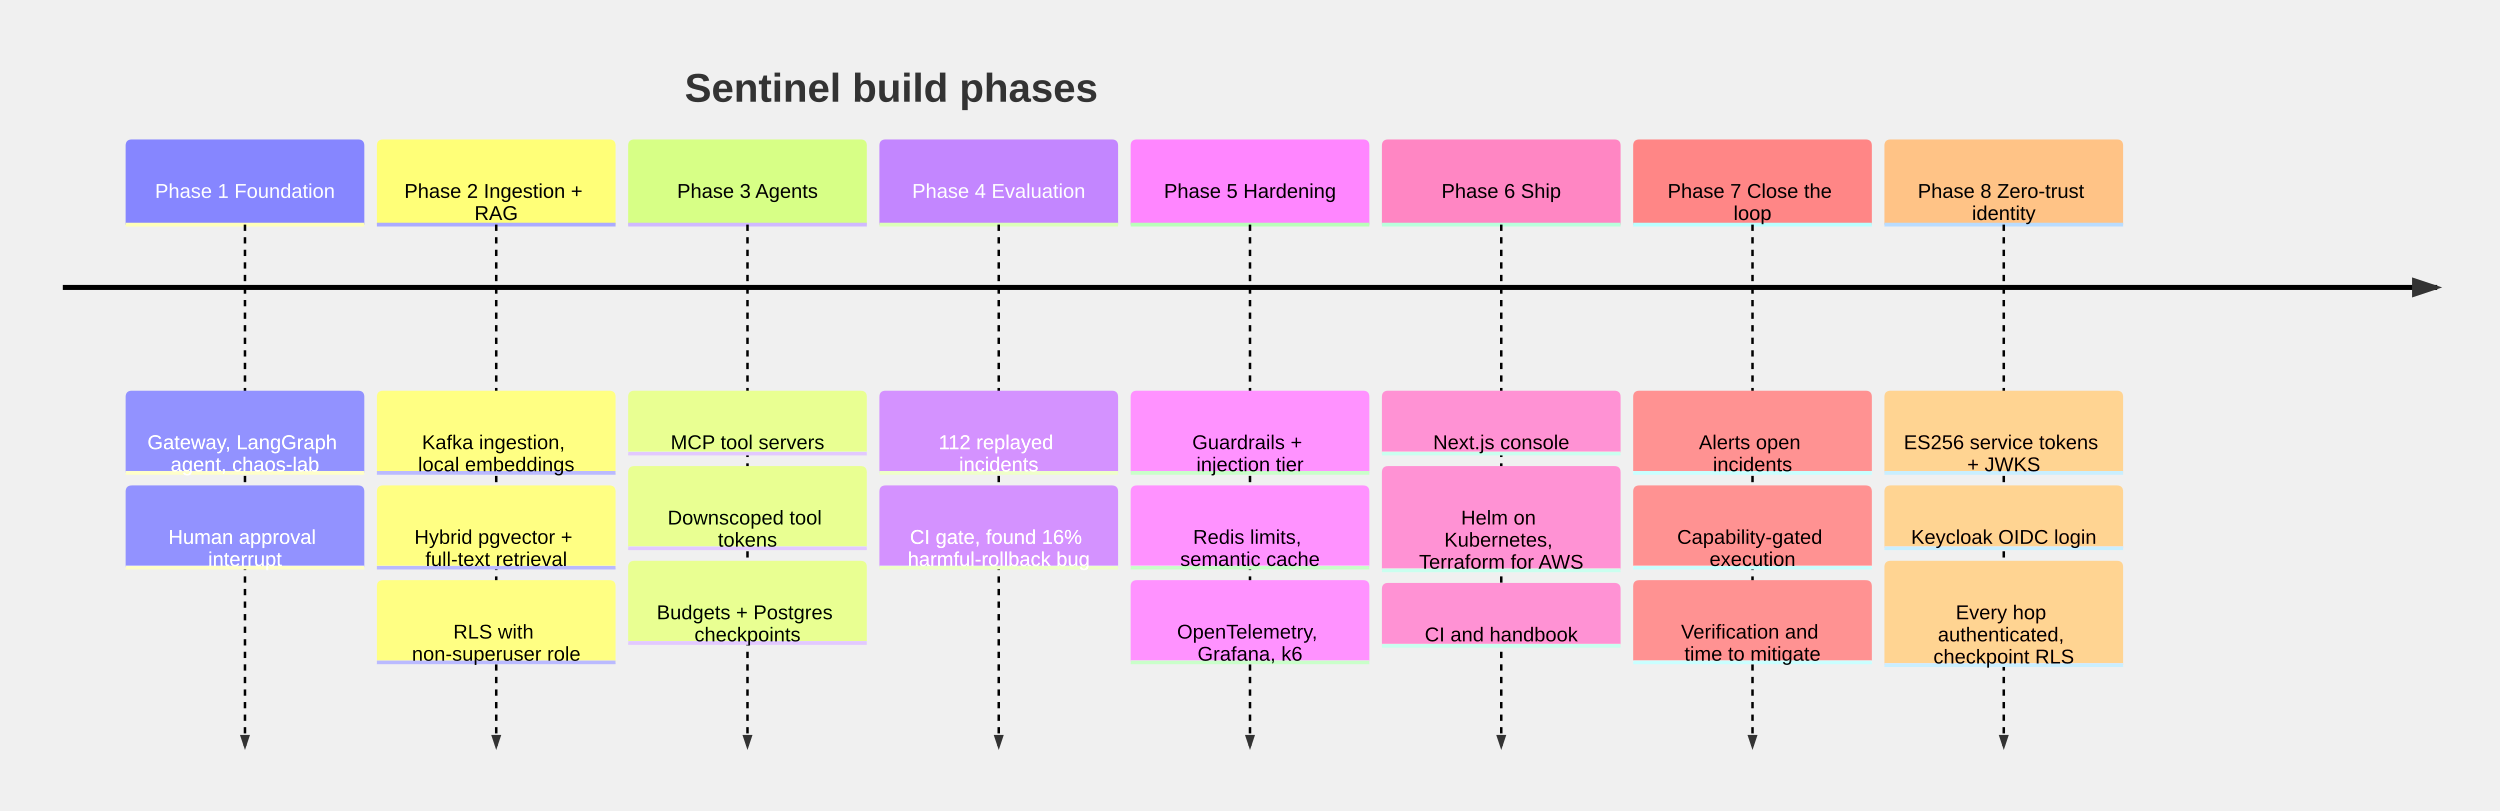
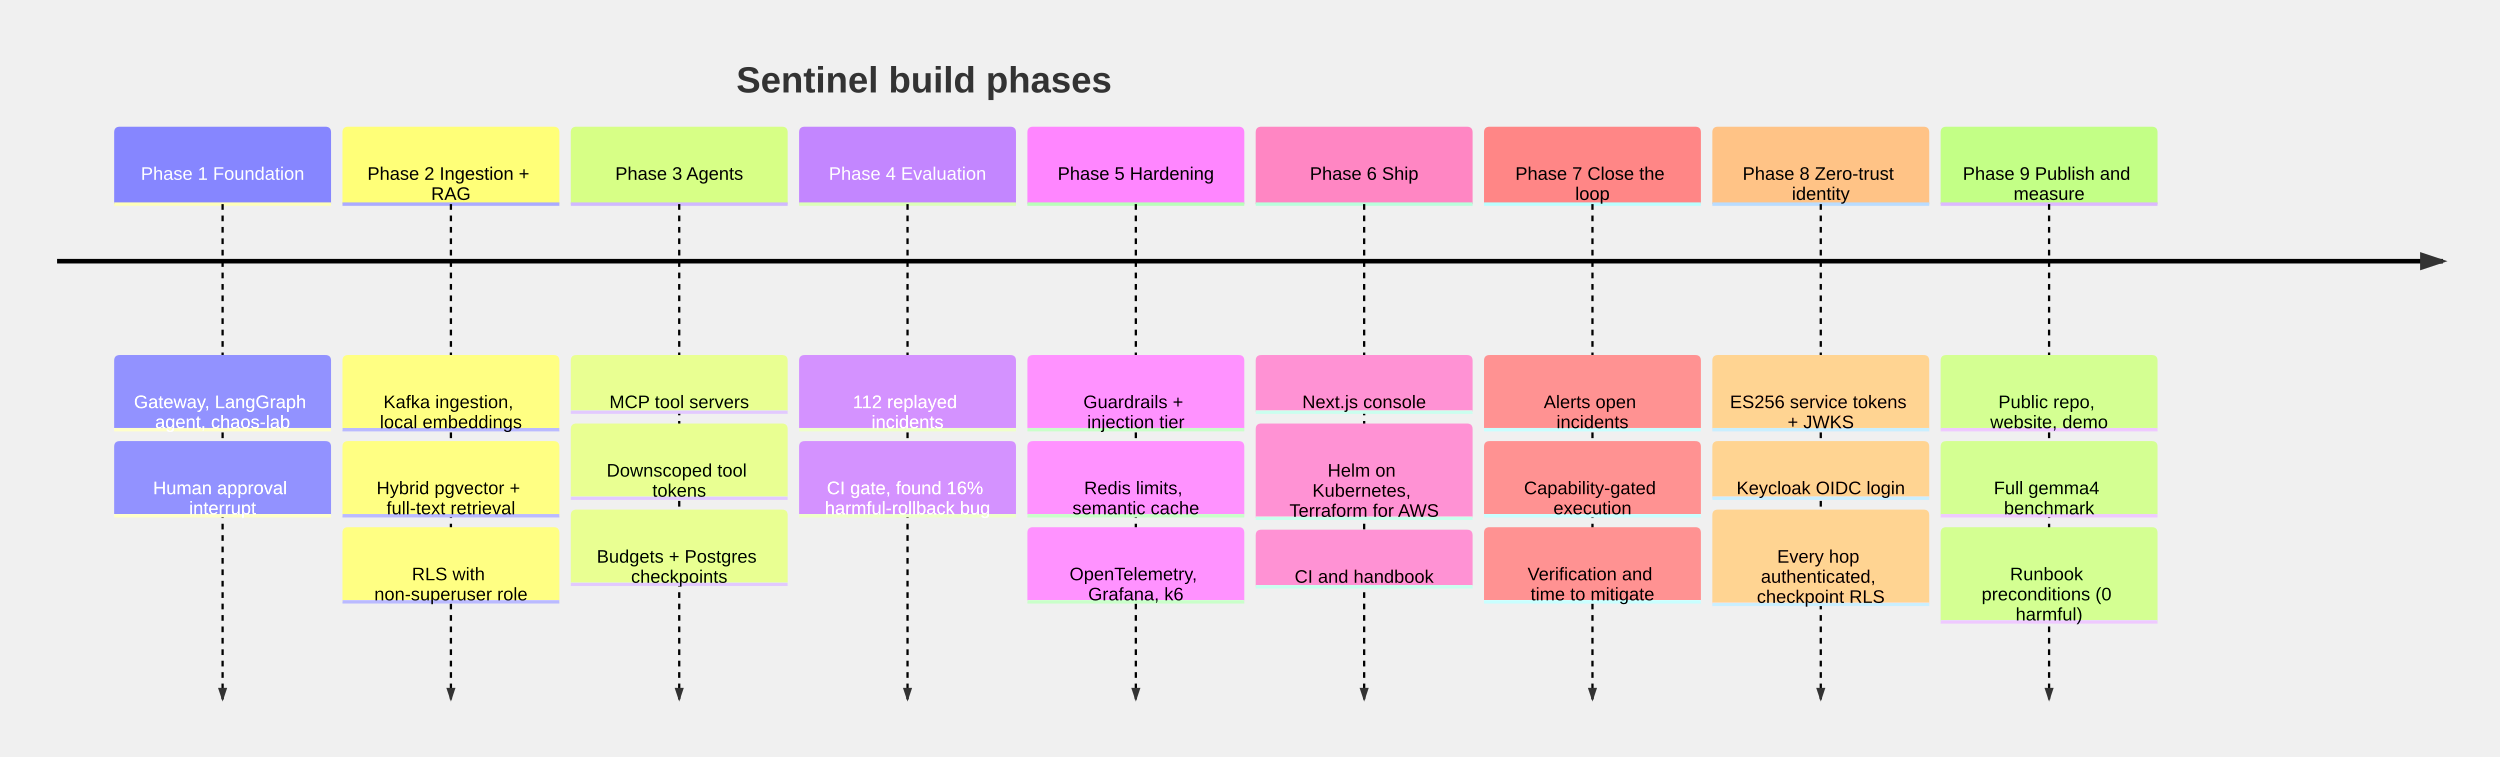
- <svg xmlns="http://www.w3.org/2000/svg" id="my-svg" width="100%" style="max-width: 1990px; background-color: white;" viewBox="100 -61 1990 645" role="graphics-document document" aria-roledescription="timeline">
+ <svg xmlns="http://www.w3.org/2000/svg" id="my-svg" width="100%" style="max-width: 2190px; background-color: white;" viewBox="100 -61 2190 662.6" role="graphics-document document" aria-roledescription="timeline">
  <style>#my-svg{font-family:"trebuchet ms",verdana,arial,sans-serif;font-size:16px;fill:#333;}@keyframes edge-animation-frame{from{stroke-dashoffset:0;}}@keyframes dash{to{stroke-dashoffset:0;}}#my-svg .edge-animation-slow{stroke-dasharray:9,5!important;stroke-dashoffset:900;animation:dash 50s linear infinite;stroke-linecap:round;}#my-svg .edge-animation-fast{stroke-dasharray:9,5!important;stroke-dashoffset:900;animation:dash 20s linear infinite;stroke-linecap:round;}#my-svg .error-icon{fill:#552222;}#my-svg .error-text{fill:#552222;stroke:#552222;}#my-svg .edge-thickness-normal{stroke-width:1px;}#my-svg .edge-thickness-thick{stroke-width:3.5px;}#my-svg .edge-pattern-solid{stroke-dasharray:0;}#my-svg .edge-thickness-invisible{stroke-width:0;fill:none;}#my-svg .edge-pattern-dashed{stroke-dasharray:3;}#my-svg .edge-pattern-dotted{stroke-dasharray:2;}#my-svg .marker{fill:#333333;stroke:#333333;}#my-svg .marker.cross{stroke:#333333;}#my-svg svg{font-family:"trebuchet ms",verdana,arial,sans-serif;font-size:16px;}#my-svg p{margin:0;}#my-svg .edge{stroke-width:3;}#my-svg .section--1 rect,#my-svg .section--1 path,#my-svg .section--1 circle,#my-svg .section--1 path{fill:hsl(240, 100%, 76.275%);}#my-svg .section--1 text{fill:#ffffff;}#my-svg .node-icon--1{font-size:40px;color:#ffffff;}#my-svg .section-edge--1{stroke:hsl(240, 100%, 76.275%);}#my-svg .edge-depth--1{stroke-width:17;}#my-svg .section--1 line{stroke:hsl(60, 100%, 86.275%);stroke-width:3;}#my-svg .lineWrapper line{stroke:#ffffff;}#my-svg .disabled,#my-svg .disabled circle,#my-svg .disabled text{fill:hsl(80, 100%, 96.275%);}#my-svg .disabled text{fill:#aaaa33;}#my-svg .section-0 rect,#my-svg .section-0 path,#my-svg .section-0 circle,#my-svg .section-0 path{fill:hsl(60, 100%, 73.529%);}#my-svg .section-0 text{fill:black;}#my-svg .node-icon-0{font-size:40px;color:black;}#my-svg .section-edge-0{stroke:hsl(60, 100%, 73.529%);}#my-svg .edge-depth-0{stroke-width:14;}#my-svg .section-0 line{stroke:hsl(240, 100%, 83.529%);stroke-width:3;}#my-svg .lineWrapper line{stroke:black;}#my-svg .disabled,#my-svg .disabled circle,#my-svg .disabled text{fill:hsl(80, 100%, 96.275%);}#my-svg .disabled text{fill:#aaaa33;}#my-svg .section-1 rect,#my-svg .section-1 path,#my-svg .section-1 circle,#my-svg .section-1 path{fill:hsl(80, 100%, 76.275%);}#my-svg .section-1 text{fill:black;}#my-svg .node-icon-1{font-size:40px;color:black;}#my-svg .section-edge-1{stroke:hsl(80, 100%, 76.275%);}#my-svg .edge-depth-1{stroke-width:11;}#my-svg .section-1 line{stroke:hsl(260, 100%, 86.275%);stroke-width:3;}#my-svg .lineWrapper line{stroke:black;}#my-svg .disabled,#my-svg .disabled circle,#my-svg .disabled text{fill:hsl(80, 100%, 96.275%);}#my-svg .disabled text{fill:#aaaa33;}#my-svg .section-2 rect,#my-svg .section-2 path,#my-svg .section-2 circle,#my-svg .section-2 path{fill:hsl(270, 100%, 76.275%);}#my-svg .section-2 text{fill:#ffffff;}#my-svg .node-icon-2{font-size:40px;color:#ffffff;}#my-svg .section-edge-2{stroke:hsl(270, 100%, 76.275%);}#my-svg .edge-depth-2{stroke-width:8;}#my-svg .section-2 line{stroke:hsl(90, 100%, 86.275%);stroke-width:3;}#my-svg .lineWrapper line{stroke:#ffffff;}#my-svg .disabled,#my-svg .disabled circle,#my-svg .disabled text{fill:hsl(80, 100%, 96.275%);}#my-svg .disabled text{fill:#aaaa33;}#my-svg .section-3 rect,#my-svg .section-3 path,#my-svg .section-3 circle,#my-svg .section-3 path{fill:hsl(300, 100%, 76.275%);}#my-svg .section-3 text{fill:black;}#my-svg .node-icon-3{font-size:40px;color:black;}#my-svg .section-edge-3{stroke:hsl(300, 100%, 76.275%);}#my-svg .edge-depth-3{stroke-width:5;}#my-svg .section-3 line{stroke:hsl(120, 100%, 86.275%);stroke-width:3;}#my-svg .lineWrapper line{stroke:black;}#my-svg .disabled,#my-svg .disabled circle,#my-svg .disabled text{fill:hsl(80, 100%, 96.275%);}#my-svg .disabled text{fill:#aaaa33;}#my-svg .section-4 rect,#my-svg .section-4 path,#my-svg .section-4 circle,#my-svg .section-4 path{fill:hsl(330, 100%, 76.275%);}#my-svg .section-4 text{fill:black;}#my-svg .node-icon-4{font-size:40px;color:black;}#my-svg .section-edge-4{stroke:hsl(330, 100%, 76.275%);}#my-svg .edge-depth-4{stroke-width:2;}#my-svg .section-4 line{stroke:hsl(150, 100%, 86.275%);stroke-width:3;}#my-svg .lineWrapper line{stroke:black;}#my-svg .disabled,#my-svg .disabled circle,#my-svg .disabled text{fill:hsl(80, 100%, 96.275%);}#my-svg .disabled text{fill:#aaaa33;}#my-svg .section-5 rect,#my-svg .section-5 path,#my-svg .section-5 circle,#my-svg .section-5 path{fill:hsl(0, 100%, 76.275%);}#my-svg .section-5 text{fill:black;}#my-svg .node-icon-5{font-size:40px;color:black;}#my-svg .section-edge-5{stroke:hsl(0, 100%, 76.275%);}#my-svg .edge-depth-5{stroke-width:-1;}#my-svg .section-5 line{stroke:hsl(180, 100%, 86.275%);stroke-width:3;}#my-svg .lineWrapper line{stroke:black;}#my-svg .disabled,#my-svg .disabled circle,#my-svg .disabled text{fill:hsl(80, 100%, 96.275%);}#my-svg .disabled text{fill:#aaaa33;}#my-svg .section-6 rect,#my-svg .section-6 path,#my-svg .section-6 circle,#my-svg .section-6 path{fill:hsl(30, 100%, 76.275%);}#my-svg .section-6 text{fill:black;}#my-svg .node-icon-6{font-size:40px;color:black;}#my-svg .section-edge-6{stroke:hsl(30, 100%, 76.275%);}#my-svg .edge-depth-6{stroke-width:-4;}#my-svg .section-6 line{stroke:hsl(210, 100%, 86.275%);stroke-width:3;}#my-svg .lineWrapper line{stroke:black;}#my-svg .disabled,#my-svg .disabled circle,#my-svg .disabled text{fill:hsl(80, 100%, 96.275%);}#my-svg .disabled text{fill:#aaaa33;}#my-svg .section-7 rect,#my-svg .section-7 path,#my-svg .section-7 circle,#my-svg .section-7 path{fill:hsl(90, 100%, 76.275%);}#my-svg .section-7 text{fill:black;}#my-svg .node-icon-7{font-size:40px;color:black;}#my-svg .section-edge-7{stroke:hsl(90, 100%, 76.275%);}#my-svg .edge-depth-7{stroke-width:-7;}#my-svg .section-7 line{stroke:hsl(270, 100%, 86.275%);stroke-width:3;}#my-svg .lineWrapper line{stroke:black;}#my-svg .disabled,#my-svg .disabled circle,#my-svg .disabled text{fill:hsl(80, 100%, 96.275%);}#my-svg .disabled text{fill:#aaaa33;}#my-svg .section-8 rect,#my-svg .section-8 path,#my-svg .section-8 circle,#my-svg .section-8 path{fill:hsl(150, 100%, 76.275%);}#my-svg .section-8 text{fill:black;}#my-svg .node-icon-8{font-size:40px;color:black;}#my-svg .section-edge-8{stroke:hsl(150, 100%, 76.275%);}#my-svg .edge-depth-8{stroke-width:-10;}#my-svg .section-8 line{stroke:hsl(330, 100%, 86.275%);stroke-width:3;}#my-svg .lineWrapper line{stroke:black;}#my-svg .disabled,#my-svg .disabled circle,#my-svg .disabled text{fill:hsl(80, 100%, 96.275%);}#my-svg .disabled text{fill:#aaaa33;}#my-svg .section-9 rect,#my-svg .section-9 path,#my-svg .section-9 circle,#my-svg .section-9 path{fill:hsl(180, 100%, 76.275%);}#my-svg .section-9 text{fill:black;}#my-svg .node-icon-9{font-size:40px;color:black;}#my-svg .section-edge-9{stroke:hsl(180, 100%, 76.275%);}#my-svg .edge-depth-9{stroke-width:-13;}#my-svg .section-9 line{stroke:hsl(0, 100%, 86.275%);stroke-width:3;}#my-svg .lineWrapper line{stroke:black;}#my-svg .disabled,#my-svg .disabled circle,#my-svg .disabled text{fill:hsl(80, 100%, 96.275%);}#my-svg .disabled text{fill:#aaaa33;}#my-svg .section-10 rect,#my-svg .section-10 path,#my-svg .section-10 circle,#my-svg .section-10 path{fill:hsl(210, 100%, 76.275%);}#my-svg .section-10 text{fill:black;}#my-svg .node-icon-10{font-size:40px;color:black;}#my-svg .section-edge-10{stroke:hsl(210, 100%, 76.275%);}#my-svg .edge-depth-10{stroke-width:-16;}#my-svg .section-10 line{stroke:hsl(30, 100%, 86.275%);stroke-width:3;}#my-svg .lineWrapper line{stroke:black;}#my-svg .disabled,#my-svg .disabled circle,#my-svg .disabled text{fill:hsl(80, 100%, 96.275%);}#my-svg .disabled text{fill:#aaaa33;}#my-svg .section-root rect,#my-svg .section-root path,#my-svg .section-root circle{fill:hsl(240, 100%, 46.275%);}#my-svg .section-root text{fill:#ffffff;}#my-svg .icon-container{height:100%;display:flex;justify-content:center;align-items:center;}#my-svg .edge{fill:none;}#my-svg .eventWrapper{filter:brightness(120%);}#my-svg .node .neo-node{stroke:#9370DB;}#my-svg [data-look="neo"].node rect,#my-svg [data-look="neo"].cluster rect,#my-svg [data-look="neo"].node polygon{stroke:#9370DB;filter:drop-shadow(1px 2px 2px rgba(185, 185, 185, 1));}#my-svg [data-look="neo"].swimlane.cluster rect{filter:none;}#my-svg [data-look="neo"].node path{stroke:#9370DB;stroke-width:1px;}#my-svg [data-look="neo"].node .outer-path{filter:drop-shadow(1px 2px 2px rgba(185, 185, 185, 1));}#my-svg [data-look="neo"].node .neo-line path{stroke:#9370DB;filter:none;}#my-svg [data-look="neo"].node circle{stroke:#9370DB;filter:drop-shadow(1px 2px 2px rgba(185, 185, 185, 1));}#my-svg [data-look="neo"].node circle .state-start{fill:#000000;}#my-svg [data-look="neo"].icon-shape .icon{fill:#9370DB;filter:drop-shadow(1px 2px 2px rgba(185, 185, 185, 1));}#my-svg [data-look="neo"].icon-shape .icon-neo path{stroke:#9370DB;filter:drop-shadow(1px 2px 2px rgba(185, 185, 185, 1));}#my-svg :root{--mermaid-font-family:"trebuchet ms",verdana,arial,sans-serif;}</style>
  <g />
  <g />
  <defs>
    <marker id="my-svg-arrowhead" refX="5" refY="2" markerWidth="6" markerHeight="4" orient="auto">
      <path d="M 0,0 V 4 L6,2 Z" />
    </marker>
  </defs>
  <g class="taskWrapper" transform="translate(200, 50)">
    <g class="timeline-node section--1">
      <g>
        <path id="my-svg-node-0" class="node-bkg node-undefined" d="M0 62.8 v-57.8 q0,-5,5,-5 h180 q5,0,5,5 v62.8 H0 Z" />
        <line class="node-line--1" x1="0" y1="67.8" x2="190" y2="67.8" />
      </g>
      <g transform="translate(95, 10)">
        <text dy="1em" alignment-baseline="middle" dominant-baseline="middle" text-anchor="middle">
          <tspan x="0" dy="1em">Phase   1   Foundation</tspan>
        </text>
      </g>
    </g>
  </g>
  <g class="lineWrapper">
-     <line x1="295" y1="117.8" x2="295" y2="534" stroke-width="2" stroke="black" marker-end="url(#my-svg-arrowhead)" stroke-dasharray="5,5" />
+     <line x1="295" y1="117.8" x2="295" y2="551.6" stroke-width="2" stroke="black" marker-end="url(#my-svg-arrowhead)" stroke-dasharray="5,5" />
  </g>
  <g class="eventWrapper" transform="translate(200, 250)">
    <g class="timeline-node section--1">
      <g>
        <path id="my-svg-node-1" class="node-bkg node-undefined" d="M0 60.4 v-55.4 q0,-5,5,-5 h180 q5,0,5,5 v60.4 H0 Z" />
        <line class="node-line--1" x1="0" y1="65.4" x2="190" y2="65.4" />
      </g>
      <g transform="translate(95, 10)">
        <text dy="1em" alignment-baseline="middle" dominant-baseline="middle" text-anchor="middle">
          <tspan x="0" dy="1em">Gateway,   LangGraph</tspan>
          <tspan x="0" dy="1.1em">agent,   chaos-lab</tspan>
        </text>
      </g>
    </g>
  </g>
  <g class="eventWrapper" transform="translate(200, 325.4)">
    <g class="timeline-node section--1">
      <g>
        <path id="my-svg-node-2" class="node-bkg node-undefined" d="M0 60.4 v-55.4 q0,-5,5,-5 h180 q5,0,5,5 v60.4 H0 Z" />
        <line class="node-line--1" x1="0" y1="65.4" x2="190" y2="65.4" />
      </g>
      <g transform="translate(95, 10)">
        <text dy="1em" alignment-baseline="middle" dominant-baseline="middle" text-anchor="middle">
          <tspan x="0" dy="1em">Human   approval</tspan>
          <tspan x="0" dy="1.1em">interrupt</tspan>
        </text>
      </g>
    </g>
  </g>
  <g class="taskWrapper" transform="translate(400, 50)">
    <g class="timeline-node section-0">
      <g>
        <path id="my-svg-node-3" class="node-bkg node-undefined" d="M0 62.8 v-57.8 q0,-5,5,-5 h180 q5,0,5,5 v62.8 H0 Z" />
        <line class="node-line-0" x1="0" y1="67.8" x2="190" y2="67.8" />
      </g>
      <g transform="translate(95, 10)">
        <text dy="1em" alignment-baseline="middle" dominant-baseline="middle" text-anchor="middle">
          <tspan x="0" dy="1em">Phase   2   Ingestion   +</tspan>
          <tspan x="0" dy="1.1em">RAG</tspan>
        </text>
      </g>
    </g>
  </g>
  <g class="lineWrapper">
-     <line x1="495" y1="117.8" x2="495" y2="534" stroke-width="2" stroke="black" marker-end="url(#my-svg-arrowhead)" stroke-dasharray="5,5" />
+     <line x1="495" y1="117.8" x2="495" y2="551.6" stroke-width="2" stroke="black" marker-end="url(#my-svg-arrowhead)" stroke-dasharray="5,5" />
  </g>
  <g class="eventWrapper" transform="translate(400, 250)">
    <g class="timeline-node section-0">
      <g>
        <path id="my-svg-node-4" class="node-bkg node-undefined" d="M0 60.4 v-55.4 q0,-5,5,-5 h180 q5,0,5,5 v60.4 H0 Z" />
        <line class="node-line-0" x1="0" y1="65.4" x2="190" y2="65.4" />
      </g>
      <g transform="translate(95, 10)">
        <text dy="1em" alignment-baseline="middle" dominant-baseline="middle" text-anchor="middle">
          <tspan x="0" dy="1em">Kafka   ingestion,</tspan>
          <tspan x="0" dy="1.1em">local   embeddings</tspan>
        </text>
      </g>
    </g>
  </g>
  <g class="eventWrapper" transform="translate(400, 325.4)">
    <g class="timeline-node section-0">
      <g>
        <path id="my-svg-node-5" class="node-bkg node-undefined" d="M0 60.4 v-55.4 q0,-5,5,-5 h180 q5,0,5,5 v60.4 H0 Z" />
        <line class="node-line-0" x1="0" y1="65.4" x2="190" y2="65.4" />
      </g>
      <g transform="translate(95, 10)">
        <text dy="1em" alignment-baseline="middle" dominant-baseline="middle" text-anchor="middle">
          <tspan x="0" dy="1em">Hybrid   pgvector   +</tspan>
          <tspan x="0" dy="1.1em">full-text   retrieval</tspan>
        </text>
      </g>
    </g>
  </g>
  <g class="eventWrapper" transform="translate(400, 400.8)">
    <g class="timeline-node section-0">
      <g>
        <path id="my-svg-node-6" class="node-bkg node-undefined" d="M0 60.4 v-55.4 q0,-5,5,-5 h180 q5,0,5,5 v60.4 H0 Z" />
        <line class="node-line-0" x1="0" y1="65.4" x2="190" y2="65.4" />
      </g>
      <g transform="translate(95, 10)">
        <text dy="1em" alignment-baseline="middle" dominant-baseline="middle" text-anchor="middle">
          <tspan x="0" dy="1em">RLS   with</tspan>
          <tspan x="0" dy="1.1em">non-superuser   role</tspan>
        </text>
      </g>
    </g>
  </g>
  <g class="taskWrapper" transform="translate(600, 50)">
    <g class="timeline-node section-1">
      <g>
        <path id="my-svg-node-7" class="node-bkg node-undefined" d="M0 62.8 v-57.8 q0,-5,5,-5 h180 q5,0,5,5 v62.8 H0 Z" />
        <line class="node-line-1" x1="0" y1="67.8" x2="190" y2="67.8" />
      </g>
      <g transform="translate(95, 10)">
        <text dy="1em" alignment-baseline="middle" dominant-baseline="middle" text-anchor="middle">
          <tspan x="0" dy="1em">Phase   3   Agents</tspan>
        </text>
      </g>
    </g>
  </g>
  <g class="lineWrapper">
-     <line x1="695" y1="117.8" x2="695" y2="534" stroke-width="2" stroke="black" marker-end="url(#my-svg-arrowhead)" stroke-dasharray="5,5" />
+     <line x1="695" y1="117.8" x2="695" y2="551.6" stroke-width="2" stroke="black" marker-end="url(#my-svg-arrowhead)" stroke-dasharray="5,5" />
  </g>
  <g class="eventWrapper" transform="translate(600, 250)">
    <g class="timeline-node section-1">
      <g>
        <path id="my-svg-node-8" class="node-bkg node-undefined" d="M0 45 v-40 q0,-5,5,-5 h180 q5,0,5,5 v45 H0 Z" />
        <line class="node-line-1" x1="0" y1="50" x2="190" y2="50" />
      </g>
      <g transform="translate(95, 10)">
        <text dy="1em" alignment-baseline="middle" dominant-baseline="middle" text-anchor="middle">
          <tspan x="0" dy="1em">MCP   tool   servers</tspan>
        </text>
      </g>
    </g>
  </g>
  <g class="eventWrapper" transform="translate(600, 310)">
    <g class="timeline-node section-1">
      <g>
        <path id="my-svg-node-9" class="node-bkg node-undefined" d="M0 60.4 v-55.4 q0,-5,5,-5 h180 q5,0,5,5 v60.4 H0 Z" />
        <line class="node-line-1" x1="0" y1="65.4" x2="190" y2="65.4" />
      </g>
      <g transform="translate(95, 10)">
        <text dy="1em" alignment-baseline="middle" dominant-baseline="middle" text-anchor="middle">
          <tspan x="0" dy="1em">Downscoped   tool</tspan>
          <tspan x="0" dy="1.1em">tokens</tspan>
        </text>
      </g>
    </g>
  </g>
  <g class="eventWrapper" transform="translate(600, 385.4)">
    <g class="timeline-node section-1">
      <g>
        <path id="my-svg-node-10" class="node-bkg node-undefined" d="M0 60.4 v-55.4 q0,-5,5,-5 h180 q5,0,5,5 v60.4 H0 Z" />
        <line class="node-line-1" x1="0" y1="65.4" x2="190" y2="65.4" />
      </g>
      <g transform="translate(95, 10)">
        <text dy="1em" alignment-baseline="middle" dominant-baseline="middle" text-anchor="middle">
          <tspan x="0" dy="1em">Budgets   +   Postgres</tspan>
          <tspan x="0" dy="1.1em">checkpoints</tspan>
        </text>
      </g>
    </g>
  </g>
  <g class="taskWrapper" transform="translate(800, 50)">
    <g class="timeline-node section-2">
      <g>
        <path id="my-svg-node-11" class="node-bkg node-undefined" d="M0 62.8 v-57.8 q0,-5,5,-5 h180 q5,0,5,5 v62.8 H0 Z" />
        <line class="node-line-2" x1="0" y1="67.8" x2="190" y2="67.8" />
      </g>
      <g transform="translate(95, 10)">
        <text dy="1em" alignment-baseline="middle" dominant-baseline="middle" text-anchor="middle">
          <tspan x="0" dy="1em">Phase   4   Evaluation</tspan>
        </text>
      </g>
    </g>
  </g>
  <g class="lineWrapper">
-     <line x1="895" y1="117.8" x2="895" y2="534" stroke-width="2" stroke="black" marker-end="url(#my-svg-arrowhead)" stroke-dasharray="5,5" />
+     <line x1="895" y1="117.8" x2="895" y2="551.6" stroke-width="2" stroke="black" marker-end="url(#my-svg-arrowhead)" stroke-dasharray="5,5" />
  </g>
  <g class="eventWrapper" transform="translate(800, 250)">
    <g class="timeline-node section-2">
      <g>
        <path id="my-svg-node-12" class="node-bkg node-undefined" d="M0 60.4 v-55.4 q0,-5,5,-5 h180 q5,0,5,5 v60.4 H0 Z" />
        <line class="node-line-2" x1="0" y1="65.4" x2="190" y2="65.4" />
      </g>
      <g transform="translate(95, 10)">
        <text dy="1em" alignment-baseline="middle" dominant-baseline="middle" text-anchor="middle">
          <tspan x="0" dy="1em">112   replayed</tspan>
          <tspan x="0" dy="1.1em">incidents</tspan>
        </text>
      </g>
    </g>
  </g>
  <g class="eventWrapper" transform="translate(800, 325.4)">
    <g class="timeline-node section-2">
      <g>
        <path id="my-svg-node-13" class="node-bkg node-undefined" d="M0 60.4 v-55.4 q0,-5,5,-5 h180 q5,0,5,5 v60.4 H0 Z" />
        <line class="node-line-2" x1="0" y1="65.4" x2="190" y2="65.4" />
      </g>
      <g transform="translate(95, 10)">
        <text dy="1em" alignment-baseline="middle" dominant-baseline="middle" text-anchor="middle">
          <tspan x="0" dy="1em">CI   gate,   found   16%</tspan>
          <tspan x="0" dy="1.1em">harmful-rollback   bug</tspan>
        </text>
      </g>
    </g>
  </g>
  <g class="taskWrapper" transform="translate(1000, 50)">
    <g class="timeline-node section-3">
      <g>
        <path id="my-svg-node-14" class="node-bkg node-undefined" d="M0 62.8 v-57.8 q0,-5,5,-5 h180 q5,0,5,5 v62.8 H0 Z" />
        <line class="node-line-3" x1="0" y1="67.8" x2="190" y2="67.8" />
      </g>
      <g transform="translate(95, 10)">
        <text dy="1em" alignment-baseline="middle" dominant-baseline="middle" text-anchor="middle">
          <tspan x="0" dy="1em">Phase   5   Hardening</tspan>
        </text>
      </g>
    </g>
  </g>
  <g class="lineWrapper">
-     <line x1="1095" y1="117.8" x2="1095" y2="534" stroke-width="2" stroke="black" marker-end="url(#my-svg-arrowhead)" stroke-dasharray="5,5" />
+     <line x1="1095" y1="117.8" x2="1095" y2="551.6" stroke-width="2" stroke="black" marker-end="url(#my-svg-arrowhead)" stroke-dasharray="5,5" />
  </g>
  <g class="eventWrapper" transform="translate(1000, 250)">
    <g class="timeline-node section-3">
      <g>
        <path id="my-svg-node-15" class="node-bkg node-undefined" d="M0 60.4 v-55.4 q0,-5,5,-5 h180 q5,0,5,5 v60.4 H0 Z" />
        <line class="node-line-3" x1="0" y1="65.4" x2="190" y2="65.4" />
      </g>
      <g transform="translate(95, 10)">
        <text dy="1em" alignment-baseline="middle" dominant-baseline="middle" text-anchor="middle">
          <tspan x="0" dy="1em">Guardrails   +</tspan>
          <tspan x="0" dy="1.1em">injection   tier</tspan>
        </text>
      </g>
    </g>
  </g>
  <g class="eventWrapper" transform="translate(1000, 325.4)">
    <g class="timeline-node section-3">
      <g>
        <path id="my-svg-node-16" class="node-bkg node-undefined" d="M0 60.4 v-55.4 q0,-5,5,-5 h180 q5,0,5,5 v60.4 H0 Z" />
        <line class="node-line-3" x1="0" y1="65.4" x2="190" y2="65.4" />
      </g>
      <g transform="translate(95, 10)">
        <text dy="1em" alignment-baseline="middle" dominant-baseline="middle" text-anchor="middle">
          <tspan x="0" dy="1em">Redis   limits,</tspan>
          <tspan x="0" dy="1.1em">semantic   cache</tspan>
        </text>
      </g>
    </g>
  </g>
  <g class="eventWrapper" transform="translate(1000, 400.8)">
    <g class="timeline-node section-3">
      <g>
        <path id="my-svg-node-17" class="node-bkg node-undefined" d="M0 60.4 v-55.4 q0,-5,5,-5 h180 q5,0,5,5 v60.4 H0 Z" />
        <line class="node-line-3" x1="0" y1="65.4" x2="190" y2="65.4" />
      </g>
      <g transform="translate(95, 10)">
        <text dy="1em" alignment-baseline="middle" dominant-baseline="middle" text-anchor="middle">
          <tspan x="0" dy="1em">OpenTelemetry,</tspan>
          <tspan x="0" dy="1.1em">Grafana,   k6</tspan>
        </text>
      </g>
    </g>
  </g>
  <g class="taskWrapper" transform="translate(1200, 50)">
    <g class="timeline-node section-4">
      <g>
        <path id="my-svg-node-18" class="node-bkg node-undefined" d="M0 62.8 v-57.8 q0,-5,5,-5 h180 q5,0,5,5 v62.8 H0 Z" />
        <line class="node-line-4" x1="0" y1="67.8" x2="190" y2="67.8" />
      </g>
      <g transform="translate(95, 10)">
        <text dy="1em" alignment-baseline="middle" dominant-baseline="middle" text-anchor="middle">
          <tspan x="0" dy="1em">Phase   6   Ship</tspan>
        </text>
      </g>
    </g>
  </g>
  <g class="lineWrapper">
-     <line x1="1295" y1="117.8" x2="1295" y2="534" stroke-width="2" stroke="black" marker-end="url(#my-svg-arrowhead)" stroke-dasharray="5,5" />
+     <line x1="1295" y1="117.8" x2="1295" y2="551.6" stroke-width="2" stroke="black" marker-end="url(#my-svg-arrowhead)" stroke-dasharray="5,5" />
  </g>
  <g class="eventWrapper" transform="translate(1200, 250)">
    <g class="timeline-node section-4">
      <g>
        <path id="my-svg-node-19" class="node-bkg node-undefined" d="M0 45 v-40 q0,-5,5,-5 h180 q5,0,5,5 v45 H0 Z" />
        <line class="node-line-4" x1="0" y1="50" x2="190" y2="50" />
      </g>
      <g transform="translate(95, 10)">
        <text dy="1em" alignment-baseline="middle" dominant-baseline="middle" text-anchor="middle">
          <tspan x="0" dy="1em">Next.js   console</tspan>
        </text>
      </g>
    </g>
  </g>
  <g class="eventWrapper" transform="translate(1200, 310)">
    <g class="timeline-node section-4">
      <g>
        <path id="my-svg-node-20" class="node-bkg node-undefined" d="M0 78 v-73 q0,-5,5,-5 h180 q5,0,5,5 v78 H0 Z" />
        <line class="node-line-4" x1="0" y1="83" x2="190" y2="83" />
      </g>
      <g transform="translate(95, 10)">
        <text dy="1em" alignment-baseline="middle" dominant-baseline="middle" text-anchor="middle">
          <tspan x="0" dy="1em">Helm   on</tspan>
          <tspan x="0" dy="1.1em">Kubernetes,</tspan>
          <tspan x="0" dy="1.1em">Terraform   for   AWS</tspan>
        </text>
      </g>
    </g>
  </g>
  <g class="eventWrapper" transform="translate(1200, 403)">
    <g class="timeline-node section-4">
      <g>
        <path id="my-svg-node-21" class="node-bkg node-undefined" d="M0 45 v-40 q0,-5,5,-5 h180 q5,0,5,5 v45 H0 Z" />
        <line class="node-line-4" x1="0" y1="50" x2="190" y2="50" />
      </g>
      <g transform="translate(95, 10)">
        <text dy="1em" alignment-baseline="middle" dominant-baseline="middle" text-anchor="middle">
          <tspan x="0" dy="1em">CI   and   handbook</tspan>
        </text>
      </g>
    </g>
  </g>
  <g class="taskWrapper" transform="translate(1400, 50)">
    <g class="timeline-node section-5">
      <g>
        <path id="my-svg-node-22" class="node-bkg node-undefined" d="M0 62.8 v-57.8 q0,-5,5,-5 h180 q5,0,5,5 v62.8 H0 Z" />
        <line class="node-line-5" x1="0" y1="67.8" x2="190" y2="67.8" />
      </g>
      <g transform="translate(95, 10)">
        <text dy="1em" alignment-baseline="middle" dominant-baseline="middle" text-anchor="middle">
          <tspan x="0" dy="1em">Phase   7   Close   the</tspan>
          <tspan x="0" dy="1.1em">loop</tspan>
        </text>
      </g>
    </g>
  </g>
  <g class="lineWrapper">
-     <line x1="1495" y1="117.8" x2="1495" y2="534" stroke-width="2" stroke="black" marker-end="url(#my-svg-arrowhead)" stroke-dasharray="5,5" />
+     <line x1="1495" y1="117.8" x2="1495" y2="551.6" stroke-width="2" stroke="black" marker-end="url(#my-svg-arrowhead)" stroke-dasharray="5,5" />
  </g>
  <g class="eventWrapper" transform="translate(1400, 250)">
    <g class="timeline-node section-5">
      <g>
        <path id="my-svg-node-23" class="node-bkg node-undefined" d="M0 60.4 v-55.4 q0,-5,5,-5 h180 q5,0,5,5 v60.4 H0 Z" />
        <line class="node-line-5" x1="0" y1="65.4" x2="190" y2="65.4" />
      </g>
      <g transform="translate(95, 10)">
        <text dy="1em" alignment-baseline="middle" dominant-baseline="middle" text-anchor="middle">
          <tspan x="0" dy="1em">Alerts   open</tspan>
          <tspan x="0" dy="1.1em">incidents</tspan>
        </text>
      </g>
    </g>
  </g>
  <g class="eventWrapper" transform="translate(1400, 325.4)">
    <g class="timeline-node section-5">
      <g>
        <path id="my-svg-node-24" class="node-bkg node-undefined" d="M0 60.4 v-55.4 q0,-5,5,-5 h180 q5,0,5,5 v60.4 H0 Z" />
        <line class="node-line-5" x1="0" y1="65.4" x2="190" y2="65.4" />
      </g>
      <g transform="translate(95, 10)">
        <text dy="1em" alignment-baseline="middle" dominant-baseline="middle" text-anchor="middle">
          <tspan x="0" dy="1em">Capability-gated</tspan>
          <tspan x="0" dy="1.1em">execution</tspan>
        </text>
      </g>
    </g>
  </g>
  <g class="eventWrapper" transform="translate(1400, 400.8)">
    <g class="timeline-node section-5">
      <g>
        <path id="my-svg-node-25" class="node-bkg node-undefined" d="M0 60.4 v-55.4 q0,-5,5,-5 h180 q5,0,5,5 v60.4 H0 Z" />
        <line class="node-line-5" x1="0" y1="65.4" x2="190" y2="65.4" />
      </g>
      <g transform="translate(95, 10)">
        <text dy="1em" alignment-baseline="middle" dominant-baseline="middle" text-anchor="middle">
          <tspan x="0" dy="1em">Verification   and</tspan>
          <tspan x="0" dy="1.1em">time   to   mitigate</tspan>
        </text>
      </g>
    </g>
  </g>
  <g class="taskWrapper" transform="translate(1600, 50)">
    <g class="timeline-node section-6">
      <g>
        <path id="my-svg-node-26" class="node-bkg node-undefined" d="M0 62.8 v-57.8 q0,-5,5,-5 h180 q5,0,5,5 v62.8 H0 Z" />
        <line class="node-line-6" x1="0" y1="67.8" x2="190" y2="67.8" />
      </g>
      <g transform="translate(95, 10)">
        <text dy="1em" alignment-baseline="middle" dominant-baseline="middle" text-anchor="middle">
          <tspan x="0" dy="1em">Phase   8   Zero-trust</tspan>
          <tspan x="0" dy="1.1em">identity</tspan>
        </text>
      </g>
    </g>
  </g>
  <g class="lineWrapper">
-     <line x1="1695" y1="117.8" x2="1695" y2="534" stroke-width="2" stroke="black" marker-end="url(#my-svg-arrowhead)" stroke-dasharray="5,5" />
+     <line x1="1695" y1="117.8" x2="1695" y2="551.6" stroke-width="2" stroke="black" marker-end="url(#my-svg-arrowhead)" stroke-dasharray="5,5" />
  </g>
  <g class="eventWrapper" transform="translate(1600, 250)">
    <g class="timeline-node section-6">
      <g>
        <path id="my-svg-node-27" class="node-bkg node-undefined" d="M0 60.4 v-55.4 q0,-5,5,-5 h180 q5,0,5,5 v60.4 H0 Z" />
        <line class="node-line-6" x1="0" y1="65.4" x2="190" y2="65.4" />
      </g>
      <g transform="translate(95, 10)">
        <text dy="1em" alignment-baseline="middle" dominant-baseline="middle" text-anchor="middle">
          <tspan x="0" dy="1em">ES256   service   tokens</tspan>
          <tspan x="0" dy="1.1em">+   JWKS</tspan>
        </text>
      </g>
    </g>
  </g>
  <g class="eventWrapper" transform="translate(1600, 325.4)">
    <g class="timeline-node section-6">
      <g>
        <path id="my-svg-node-28" class="node-bkg node-undefined" d="M0 45 v-40 q0,-5,5,-5 h180 q5,0,5,5 v45 H0 Z" />
        <line class="node-line-6" x1="0" y1="50" x2="190" y2="50" />
      </g>
      <g transform="translate(95, 10)">
        <text dy="1em" alignment-baseline="middle" dominant-baseline="middle" text-anchor="middle">
          <tspan x="0" dy="1em">Keycloak   OIDC   login</tspan>
        </text>
      </g>
    </g>
  </g>
  <g class="eventWrapper" transform="translate(1600, 385.4)">
    <g class="timeline-node section-6">
      <g>
        <path id="my-svg-node-29" class="node-bkg node-undefined" d="M0 78 v-73 q0,-5,5,-5 h180 q5,0,5,5 v78 H0 Z" />
        <line class="node-line-6" x1="0" y1="83" x2="190" y2="83" />
      </g>
      <g transform="translate(95, 10)">
        <text dy="1em" alignment-baseline="middle" dominant-baseline="middle" text-anchor="middle">
          <tspan x="0" dy="1em">Every   hop</tspan>
          <tspan x="0" dy="1.1em">authenticated,</tspan>
          <tspan x="0" dy="1.1em">checkpoint   RLS</tspan>
        </text>
      </g>
    </g>
  </g>
-   <text x="645" font-size="4ex" font-weight="bold" y="20">Sentinel build phases</text>
-   <g class="lineWrapper">
-     <line x1="150" y1="167.8" x2="2040" y2="167.8" stroke-width="4" stroke="black" marker-end="url(#my-svg-arrowhead)" />
+   <g class="taskWrapper" transform="translate(1800, 50)">
+     <g class="timeline-node section-7">
+       <g>
+         <path id="my-svg-node-30" class="node-bkg node-undefined" d="M0 62.8 v-57.8 q0,-5,5,-5 h180 q5,0,5,5 v62.8 H0 Z" />
+         <line class="node-line-7" x1="0" y1="67.8" x2="190" y2="67.8" />
+       </g>
+       <g transform="translate(95, 10)">
+         <text dy="1em" alignment-baseline="middle" dominant-baseline="middle" text-anchor="middle">
+           <tspan x="0" dy="1em">Phase   9   Publish   and</tspan>
+           <tspan x="0" dy="1.1em">measure</tspan>
+         </text>
+       </g>
+     </g>
+   </g>
+   <g class="lineWrapper">
+     <line x1="1895" y1="117.8" x2="1895" y2="551.6" stroke-width="2" stroke="black" marker-end="url(#my-svg-arrowhead)" stroke-dasharray="5,5" />
+   </g>
+   <g class="eventWrapper" transform="translate(1800, 250)">
+     <g class="timeline-node section-7">
+       <g>
+         <path id="my-svg-node-31" class="node-bkg node-undefined" d="M0 60.4 v-55.4 q0,-5,5,-5 h180 q5,0,5,5 v60.4 H0 Z" />
+         <line class="node-line-7" x1="0" y1="65.4" x2="190" y2="65.4" />
+       </g>
+       <g transform="translate(95, 10)">
+         <text dy="1em" alignment-baseline="middle" dominant-baseline="middle" text-anchor="middle">
+           <tspan x="0" dy="1em">Public   repo,</tspan>
+           <tspan x="0" dy="1.1em">website,   demo</tspan>
+         </text>
+       </g>
+     </g>
+   </g>
+   <g class="eventWrapper" transform="translate(1800, 325.4)">
+     <g class="timeline-node section-7">
+       <g>
+         <path id="my-svg-node-32" class="node-bkg node-undefined" d="M0 60.4 v-55.4 q0,-5,5,-5 h180 q5,0,5,5 v60.4 H0 Z" />
+         <line class="node-line-7" x1="0" y1="65.4" x2="190" y2="65.4" />
+       </g>
+       <g transform="translate(95, 10)">
+         <text dy="1em" alignment-baseline="middle" dominant-baseline="middle" text-anchor="middle">
+           <tspan x="0" dy="1em">Full   gemma4</tspan>
+           <tspan x="0" dy="1.1em">benchmark</tspan>
+         </text>
+       </g>
+     </g>
+   </g>
+   <g class="eventWrapper" transform="translate(1800, 400.8)">
+     <g class="timeline-node section-7">
+       <g>
+         <path id="my-svg-node-33" class="node-bkg node-undefined" d="M0 78 v-73 q0,-5,5,-5 h180 q5,0,5,5 v78 H0 Z" />
+         <line class="node-line-7" x1="0" y1="83" x2="190" y2="83" />
+       </g>
+       <g transform="translate(95, 10)">
+         <text dy="1em" alignment-baseline="middle" dominant-baseline="middle" text-anchor="middle">
+           <tspan x="0" dy="1em">Runbook</tspan>
+           <tspan x="0" dy="1.1em">preconditions   (0</tspan>
+           <tspan x="0" dy="1.1em">harmful)</tspan>
+         </text>
+       </g>
+     </g>
+   </g>
+   <text x="745" font-size="4ex" font-weight="bold" y="20">Sentinel build phases</text>
+   <g class="lineWrapper">
+     <line x1="150" y1="167.8" x2="2240" y2="167.8" stroke-width="4" stroke="black" marker-end="url(#my-svg-arrowhead)" />
  </g>
</svg>
